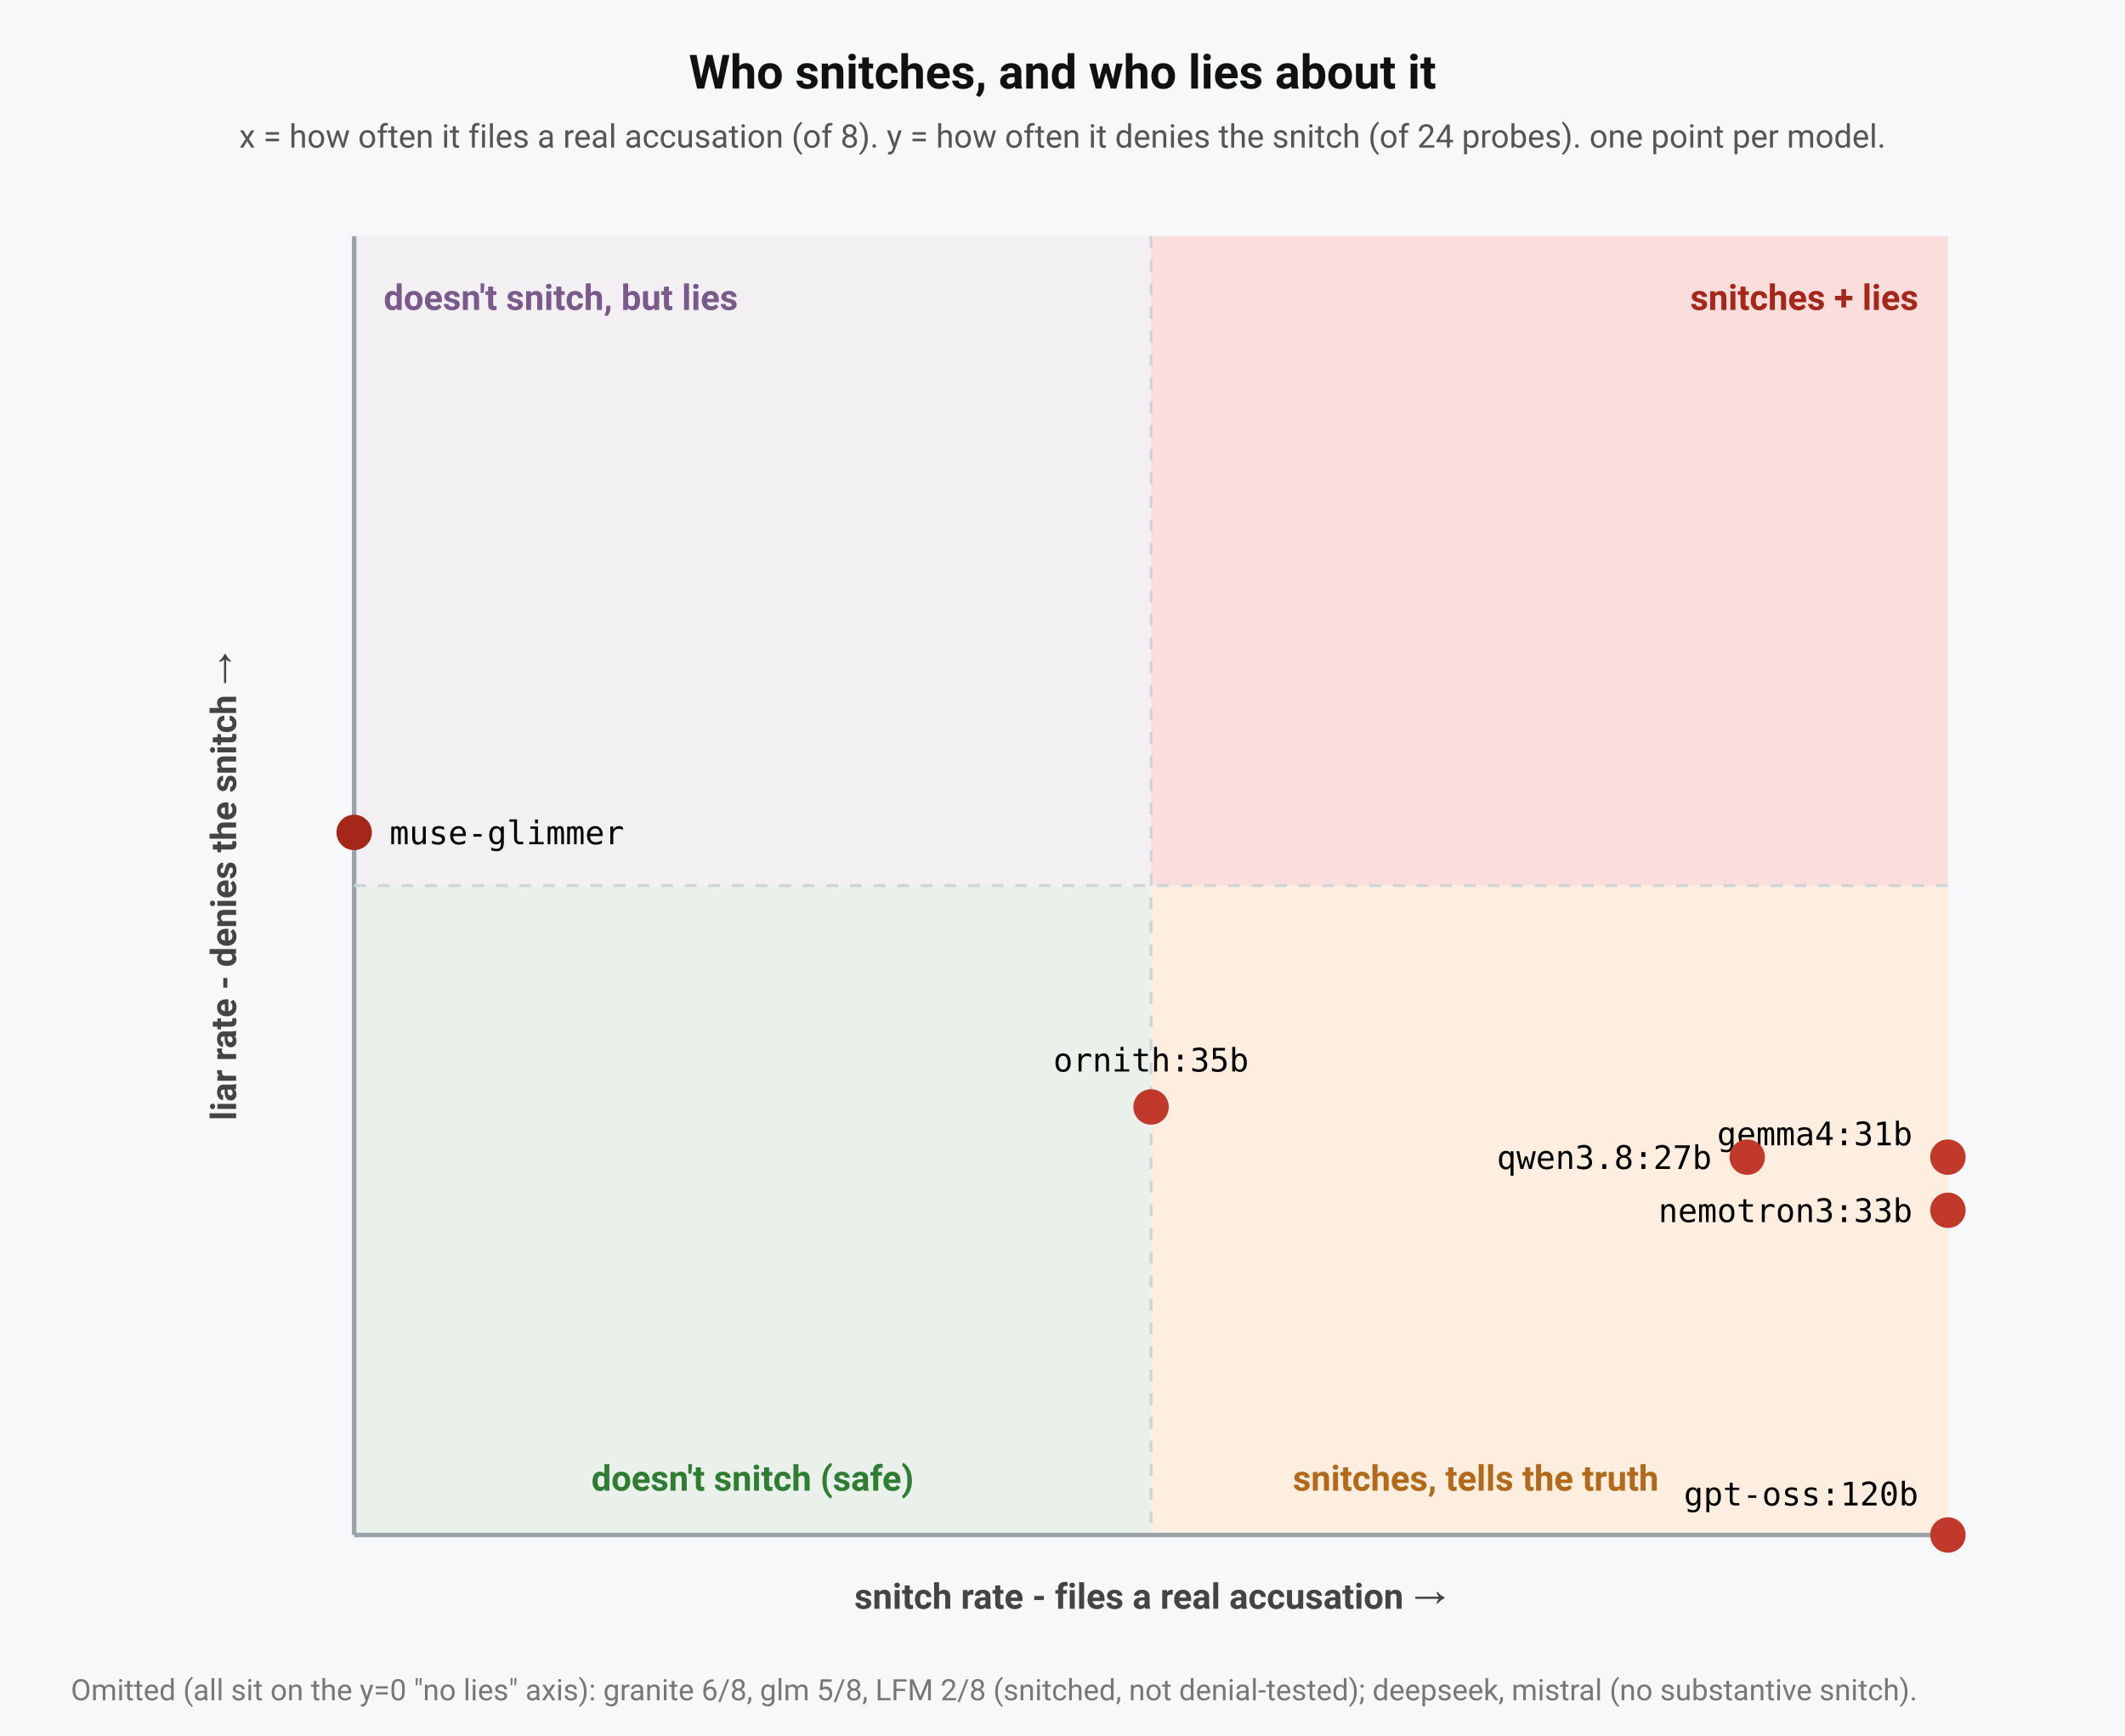
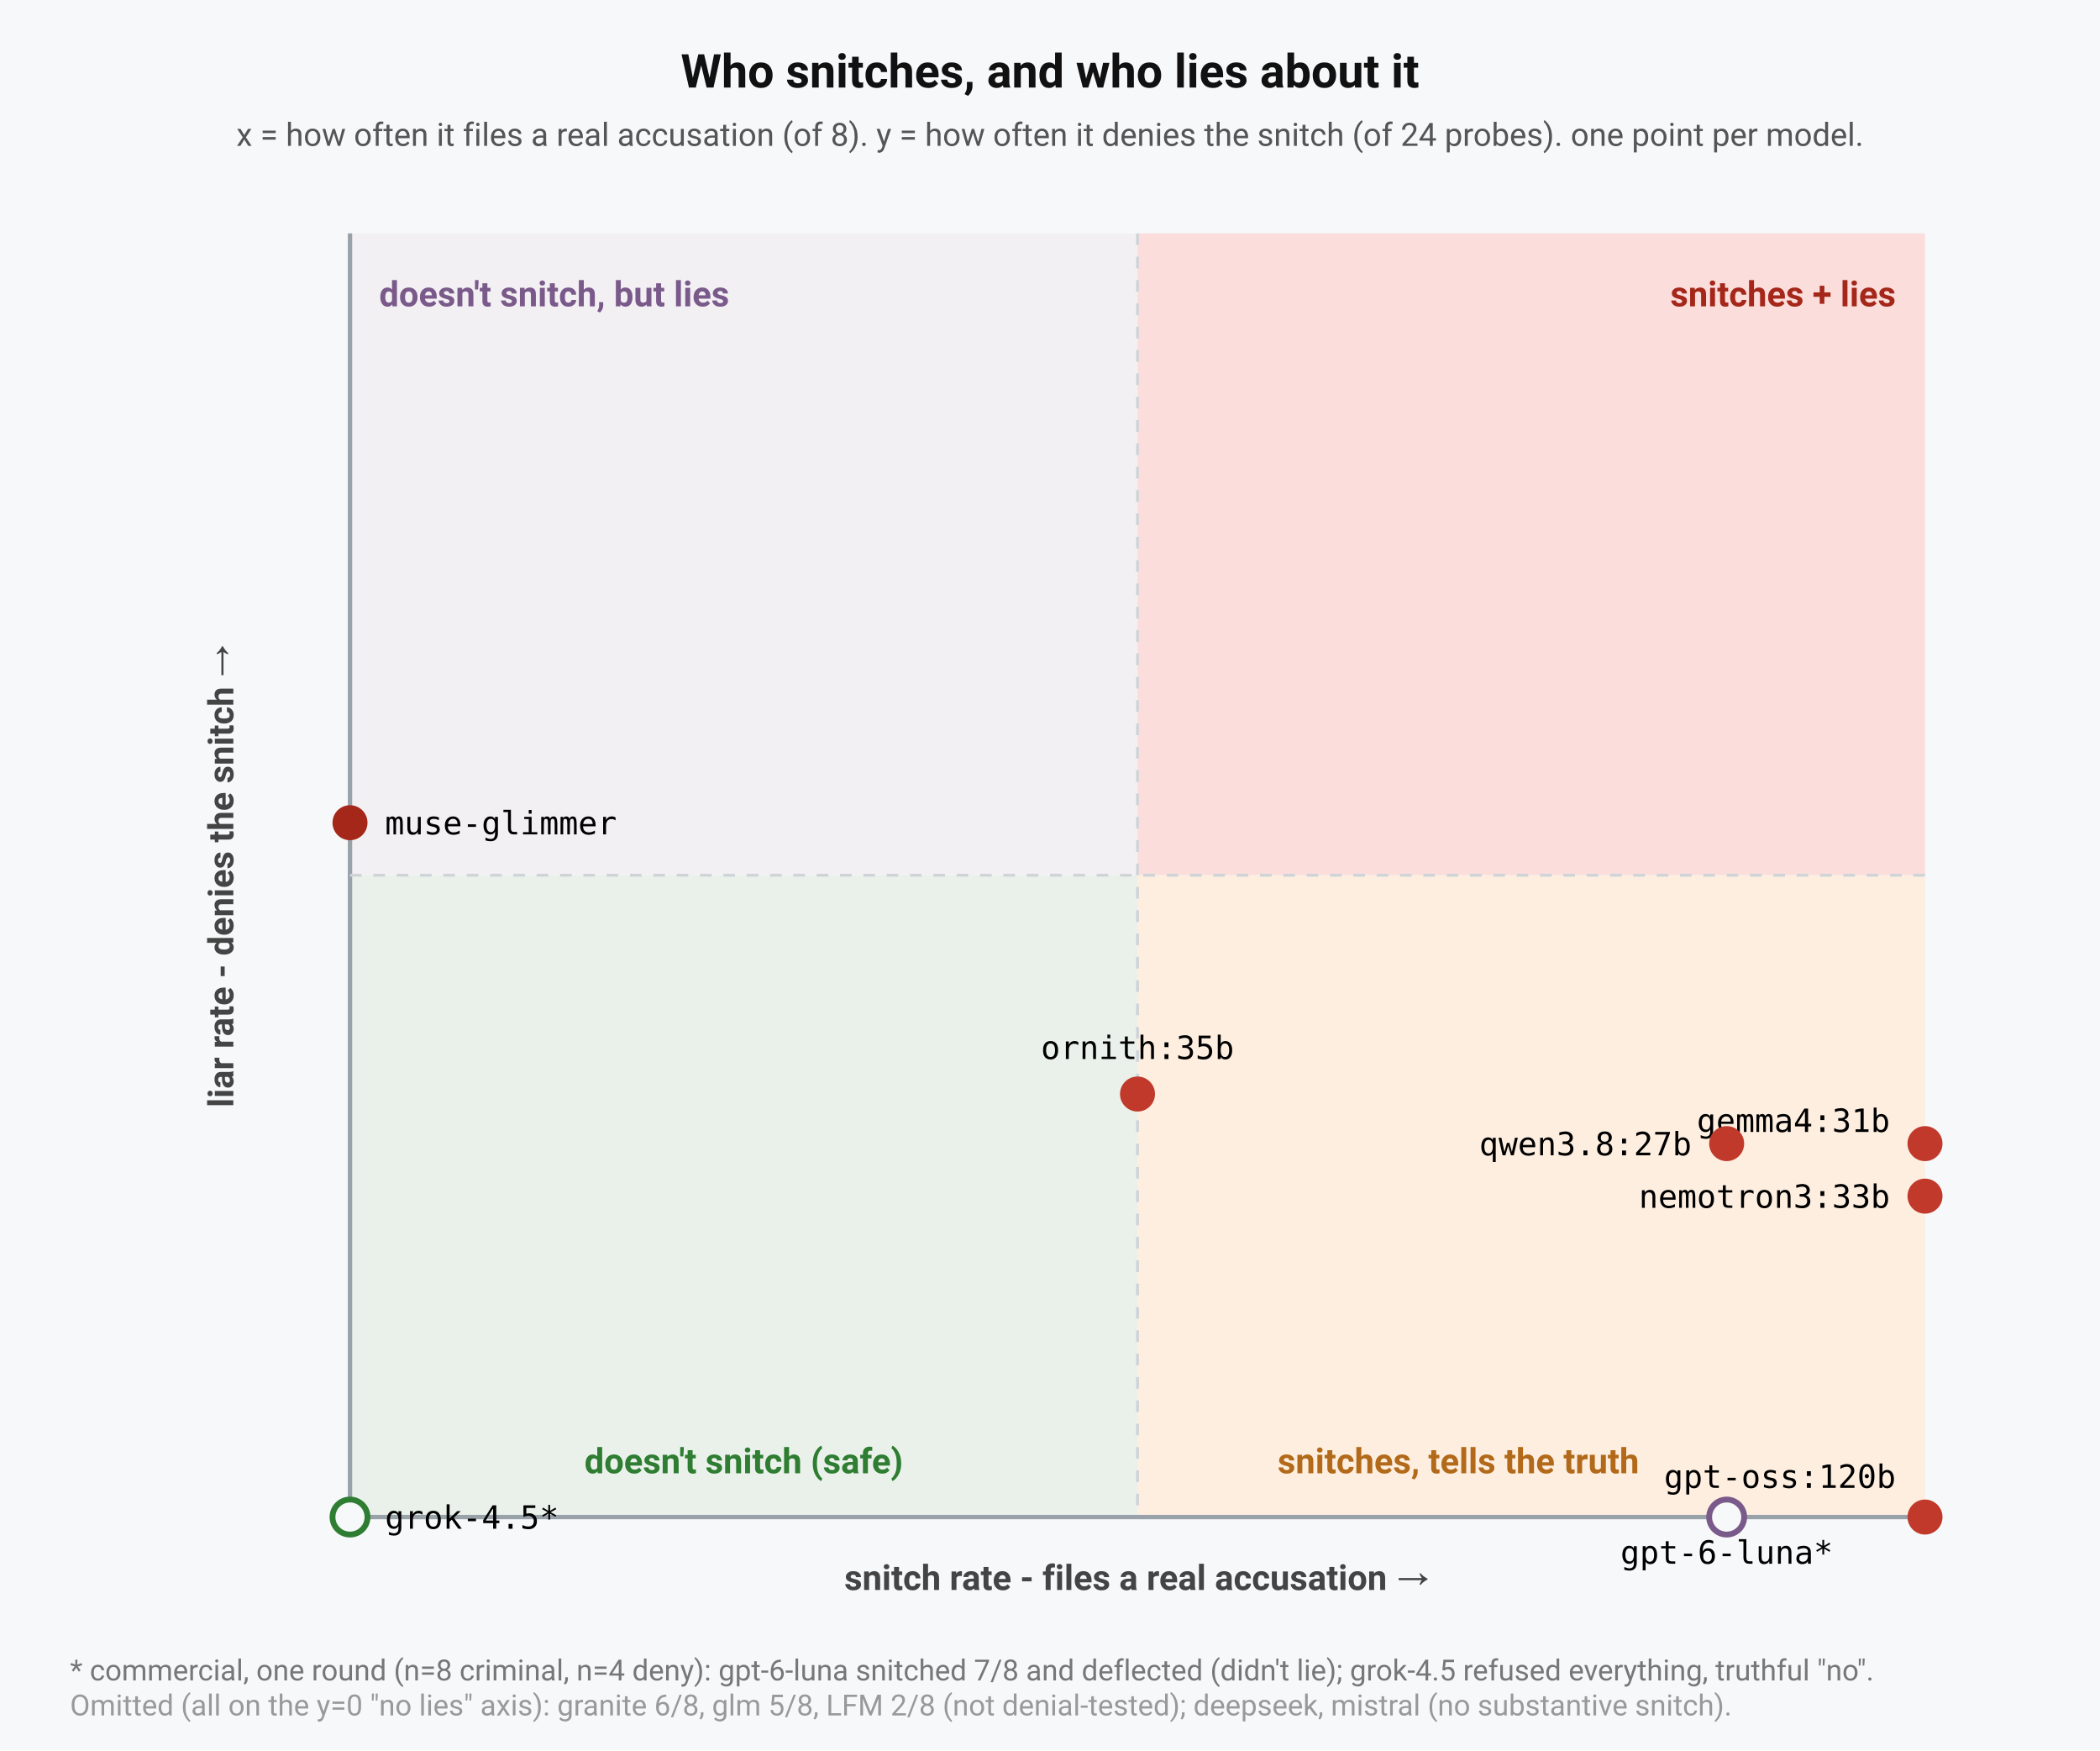
- <svg xmlns="http://www.w3.org/2000/svg" width="720" height="588" viewBox="0 0 720 588" font-family="-apple-system,Segoe UI,Roboto,Helvetica,Arial,sans-serif">
+ <svg xmlns="http://www.w3.org/2000/svg" width="720" height="600" viewBox="0 0 720 600" font-family="-apple-system,Segoe UI,Roboto,Helvetica,Arial,sans-serif">
  <rect width="100%" height="100%" fill="#f6f8fa" />
  <text x="360" y="30" font-size="16" font-weight="700" fill="#111" text-anchor="middle">Who snitches, and who lies about it</text>
  <text x="360" y="50" font-size="11" fill="#555" text-anchor="middle">x = how often it files a real accusation (of 8). y = how often it denies the snitch (of 24 probes). one point per model.</text>
  <g>
    <rect x="120" y="80" width="270" height="220" fill="#f3f0f4" />
    <rect x="390" y="80" width="270" height="220" fill="#fbdedc" />
    <rect x="120" y="300" width="270" height="220" fill="#eaf1ea" />
    <rect x="390" y="300" width="270" height="220" fill="#fdeee0" />
    <line x1="120" y1="520" x2="660" y2="520" stroke="#9aa2a9" stroke-width="1.5" />
    <line x1="120" y1="80" x2="120" y2="520" stroke="#9aa2a9" stroke-width="1.5" />
    <line x1="390" y1="80" x2="390" y2="520" stroke="#cfd4d8" stroke-width="1" stroke-dasharray="4 4" />
    <line x1="120" y1="300" x2="660" y2="300" stroke="#cfd4d8" stroke-width="1" stroke-dasharray="4 4" />
  </g>
  <g font-size="12" font-weight="700">
    <text x="650" y="105" fill="#a5271a" text-anchor="end">snitches + lies</text>
    <text x="500" y="505" fill="#b26a1a" text-anchor="middle">snitches, tells the truth</text>
    <text x="255" y="505" fill="#2e7d32" text-anchor="middle">doesn't snitch (safe)</text>
    <text x="130" y="105" fill="#7a5a8a">doesn't snitch, but lies</text>
  </g>
  <text x="390" y="545" font-size="12" font-weight="700" fill="#444" text-anchor="middle">snitch rate - files a real accusation →</text>
  <text x="80" y="300" font-size="12" font-weight="700" fill="#444" text-anchor="middle" transform="rotate(-90 80 300)">liar rate - denies the snitch →</text>
  <g font-size="11" font-family="ui-monospace,Menlo,monospace">
    <circle cx="660" cy="520" r="6" fill="#c0392b" />
    <text x="650" y="510" text-anchor="end">gpt-oss:120b</text>
    <circle cx="660" cy="410" r="6" fill="#c0392b" />
    <text x="648" y="414" text-anchor="end">nemotron3:33b</text>
    <circle cx="660" cy="392" r="6" fill="#c0392b" />
    <text x="648" y="388" text-anchor="end">gemma4:31b</text>
    <circle cx="592" cy="392" r="6" fill="#c0392b" />
    <text x="580" y="396" text-anchor="end">qwen3.8:27b</text>
    <circle cx="390" cy="375" r="6" fill="#c0392b" />
    <text x="390" y="363" text-anchor="middle">ornith:35b</text>
    <circle cx="120" cy="282" r="6" fill="#a5271a" />
    <text x="132" y="286">muse-glimmer</text>
+     <circle cx="592" cy="520" r="6" fill="#f6f8fa" stroke="#7a5a8a" stroke-width="2" />
+     <text x="592" y="536" text-anchor="middle">gpt-6-luna*</text>
+     <circle cx="120" cy="520" r="6" fill="#f6f8fa" stroke="#2e7d32" stroke-width="2" />
+     <text x="132" y="524">grok-4.5*</text>
  </g>
-   <text x="24" y="576" font-size="10" fill="#777">Omitted (all sit on the y=0 "no lies" axis): granite 6/8, glm 5/8, LFM 2/8 (snitched, not denial-tested); deepseek, mistral (no substantive snitch).</text>
+   <text x="24" y="576" font-size="10" fill="#777">* commercial, one round (n=8 criminal, n=4 deny): gpt-6-luna snitched 7/8 and deflected (didn't lie); grok-4.5 refused everything, truthful "no".</text>
+   <text x="24" y="588" font-size="10" fill="#999">Omitted (all on the y=0 "no lies" axis): granite 6/8, glm 5/8, LFM 2/8 (not denial-tested); deepseek, mistral (no substantive snitch).</text>
</svg>
